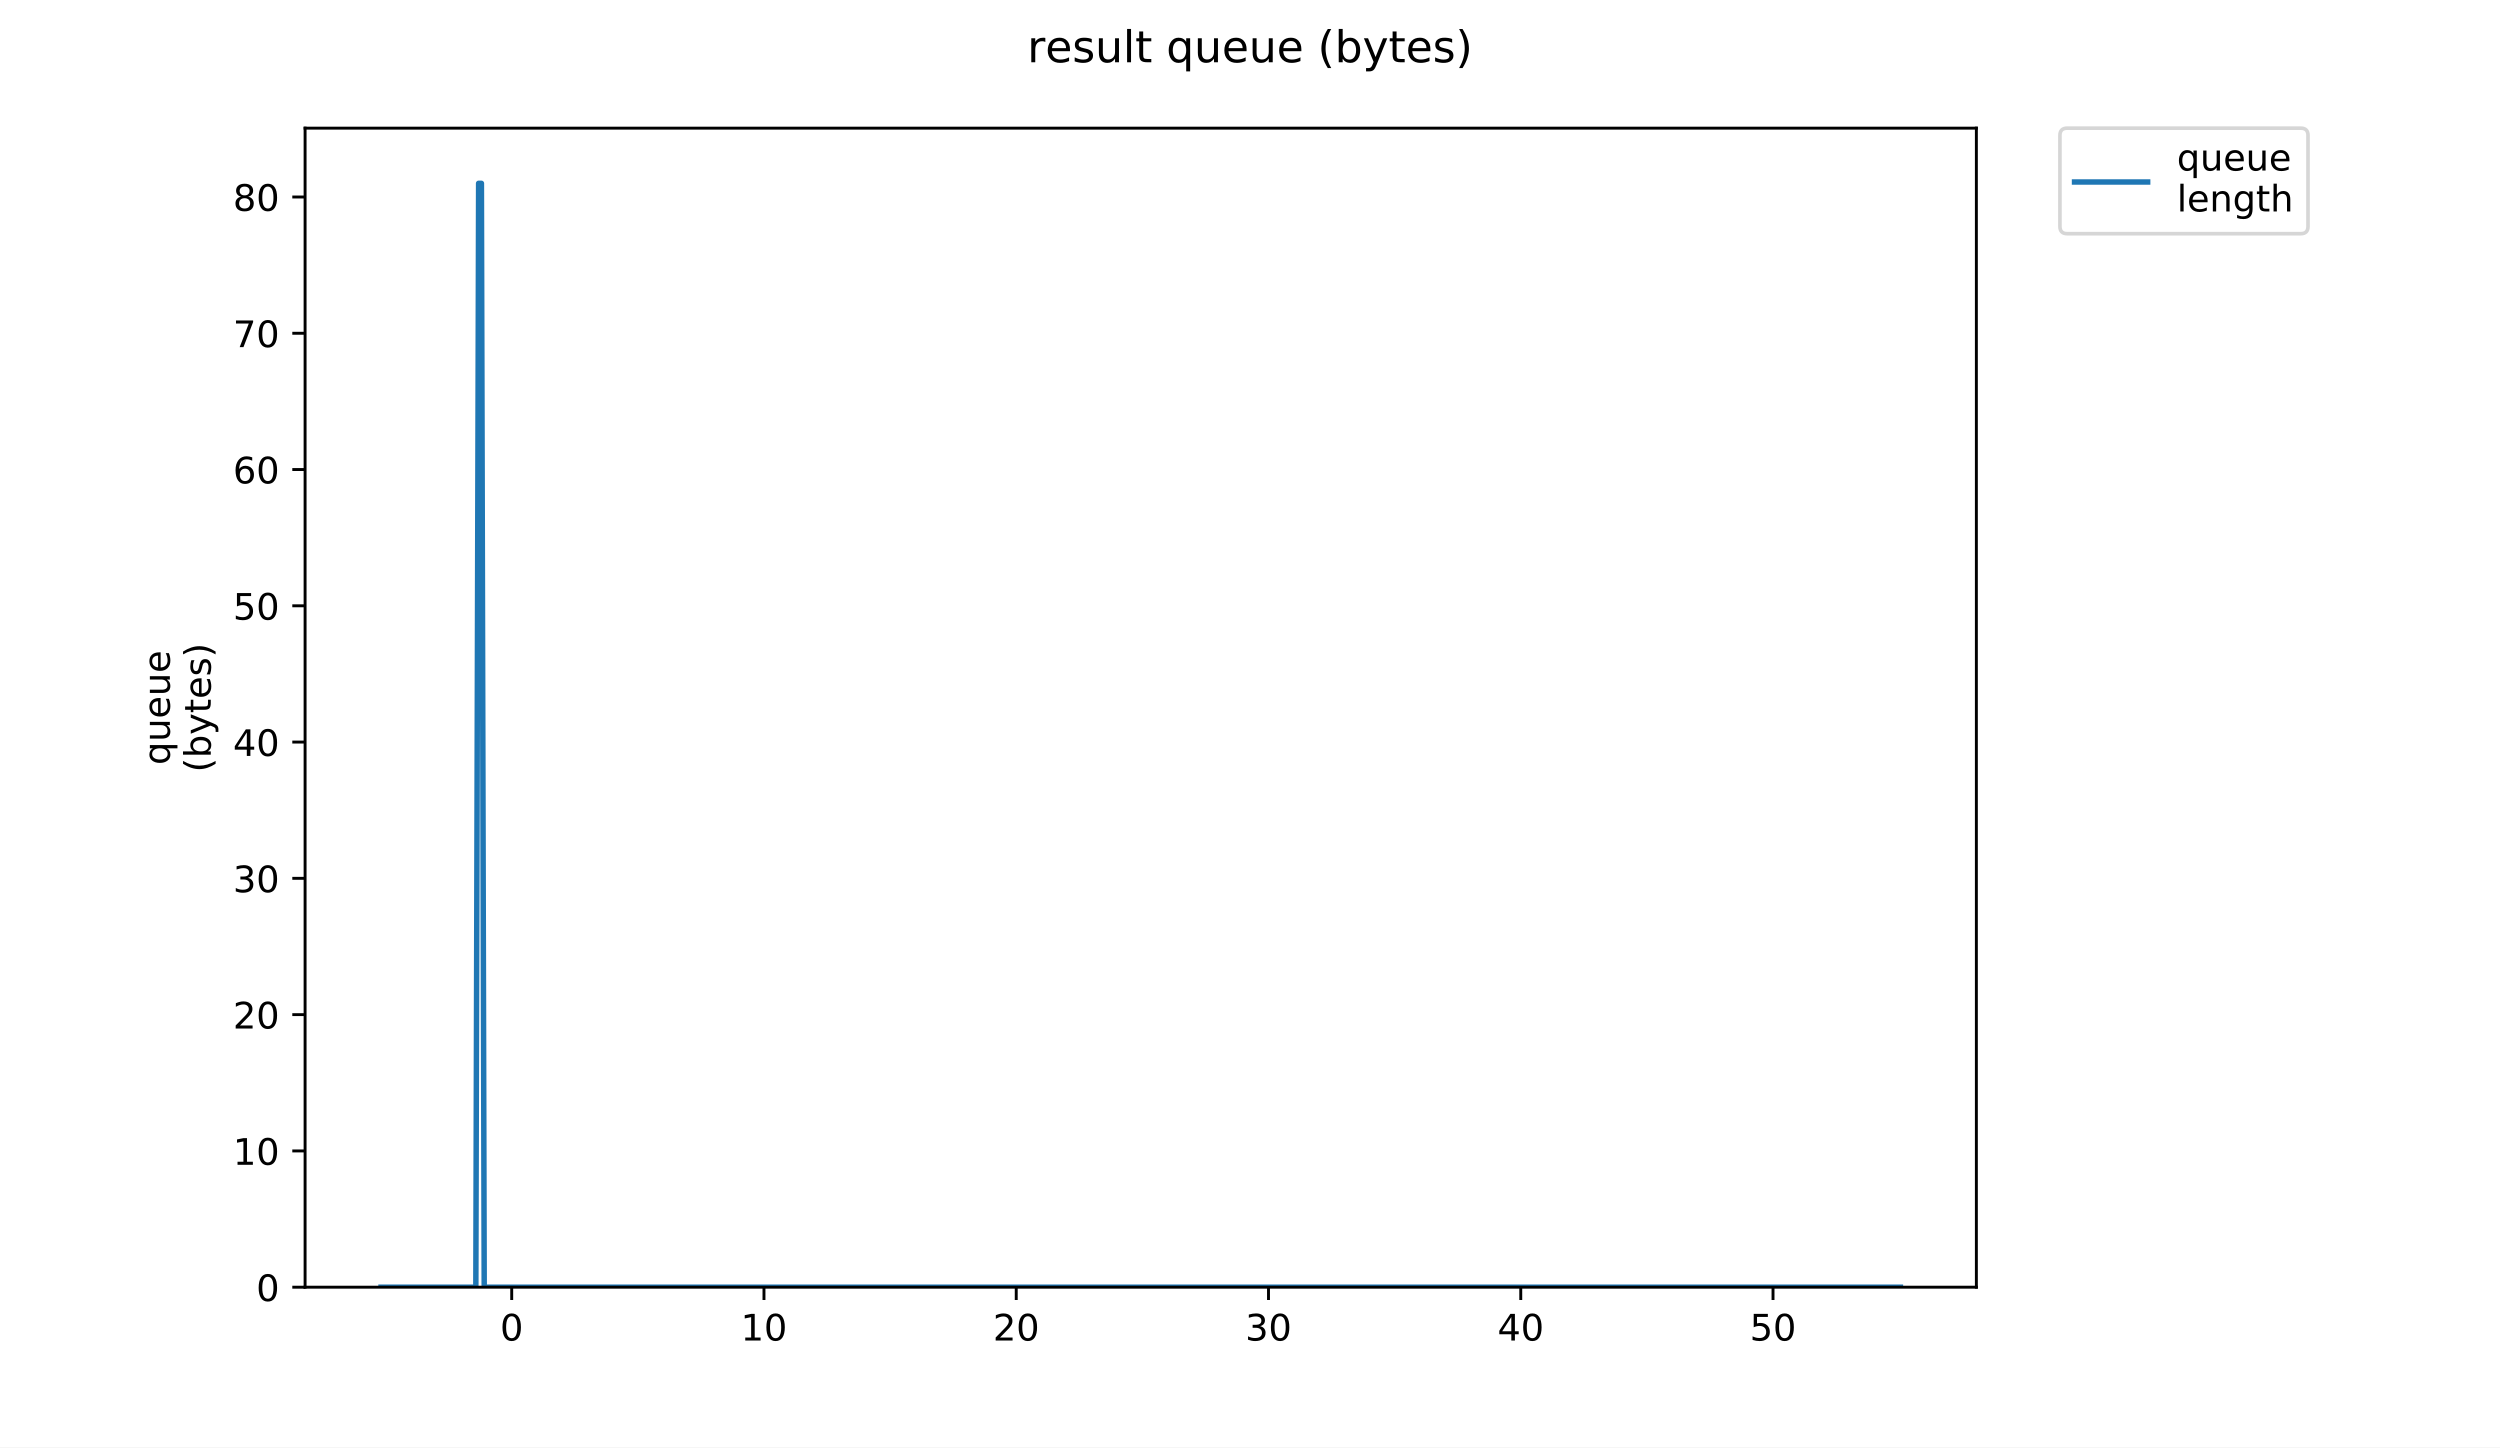
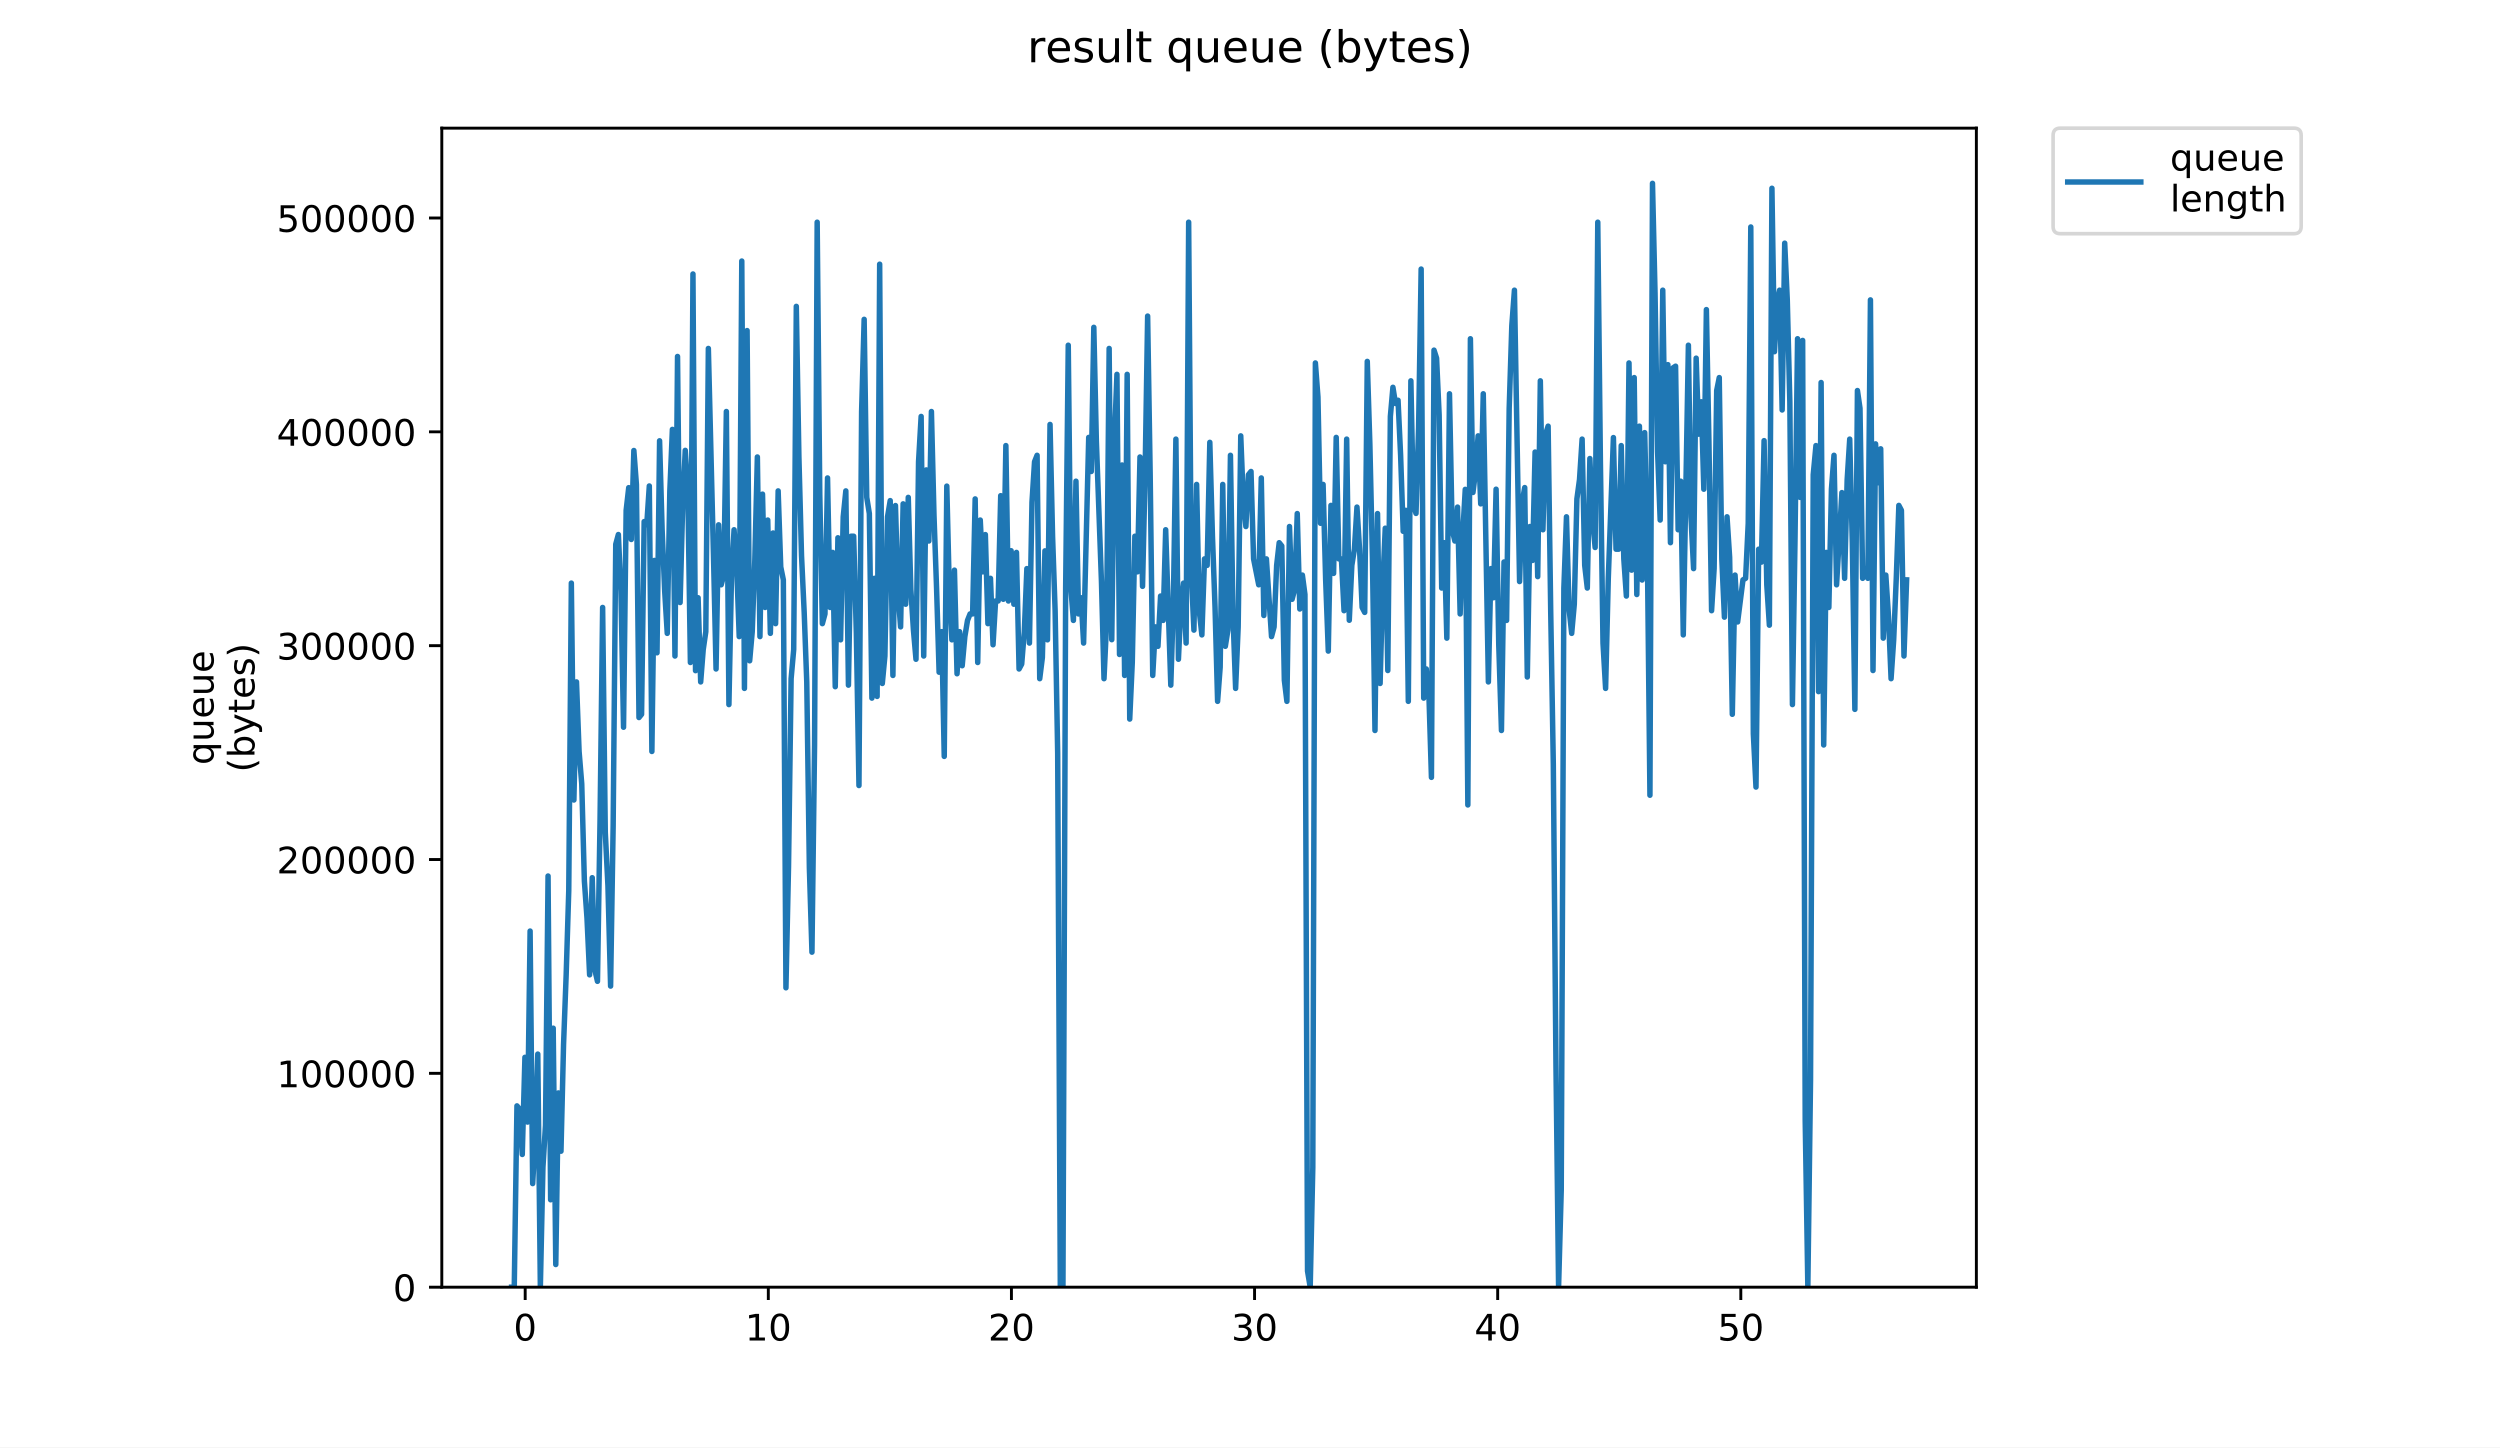
<svg xmlns="http://www.w3.org/2000/svg" xmlns:xlink="http://www.w3.org/1999/xlink" height="396pt" version="1.1" viewBox="0 0 684 396" width="684pt">
  <defs>
    <style type="text/css">
*{stroke-linecap:butt;stroke-linejoin:round;}
  </style>
  </defs>
  <g id="figure_1">
    <g id="patch_1">
      <path d="M 0 396  L 684 396  L 684 0  L 0 0  z " style="fill:#ffffff;" />
    </g>
    <g id="axes_1">
      <g id="patch_2">
-         <path d="M 83.472 352.174  L 540.734 352.174  L 540.734 35.062  L 83.472 35.062  z " style="fill:#ffffff;" />
+         <path d="M 120.879 352.174  L 540.734 352.174  L 540.734 35.062  L 120.879 35.062  z " style="fill:#ffffff;" />
      </g>
      <g id="matplotlib.axis_1">
        <g id="xtick_1">
          <g id="line2d_1">
            <defs>
-               <path d="M 0 0  L 0 3.5  " id="ma165585f47" style="stroke:#000000;stroke-width:0.8;" />
-             </defs>
-             <g>
-               <use style="stroke:#000000;stroke-width:0.8;" x="140.005" xlink:href="#ma165585f47" y="352.174" />
+               <path d="M 0 0  L 0 3.5  " id="m53e3c1ef75" style="stroke:#000000;stroke-width:0.8;" />
+             </defs>
+             <g>
+               <use style="stroke:#000000;stroke-width:0.8;" x="143.691" xlink:href="#m53e3c1ef75" y="352.174" />
            </g>
          </g>
          <g id="text_1">
            <defs>
              <path d="M 31.781 66.406  Q 24.172 66.406 20.328 58.906  Q 16.5 51.422 16.5 36.375  Q 16.5 21.391 20.328 13.891  Q 24.172 6.391 31.781 6.391  Q 39.453 6.391 43.281 13.891  Q 47.125 21.391 47.125 36.375  Q 47.125 51.422 43.281 58.906  Q 39.453 66.406 31.781 66.406  z M 31.781 74.219  Q 44.047 74.219 50.516 64.516  Q 56.984 54.828 56.984 36.375  Q 56.984 17.969 50.516 8.266  Q 44.047 -1.422 31.781 -1.422  Q 19.531 -1.422 13.062 8.266  Q 6.594 17.969 6.594 36.375  Q 6.594 54.828 13.062 64.516  Q 19.531 74.219 31.781 74.219  z " id="DejaVuSans-48" />
            </defs>
-             <g transform="translate(136.8241 366.7726)scale(0.1 -0.1)">
+             <g transform="translate(140.5095 366.7726)scale(0.1 -0.1)">
              <use xlink:href="#DejaVuSans-48" />
            </g>
          </g>
        </g>
        <g id="xtick_2">
          <g id="line2d_2">
            <g>
-               <use style="stroke:#000000;stroke-width:0.8;" x="209.024" xlink:href="#ma165585f47" y="352.174" />
+               <use style="stroke:#000000;stroke-width:0.8;" x="210.21" xlink:href="#m53e3c1ef75" y="352.174" />
            </g>
          </g>
          <g id="text_2">
            <defs>
              <path d="M 12.406 8.297  L 28.516 8.297  L 28.516 63.922  L 10.984 60.406  L 10.984 69.391  L 28.422 72.906  L 38.281 72.906  L 38.281 8.297  L 54.391 8.297  L 54.391 0  L 12.406 0  z " id="DejaVuSans-49" />
            </defs>
-             <g transform="translate(202.6613 366.7726)scale(0.1 -0.1)">
+             <g transform="translate(203.8471 366.7726)scale(0.1 -0.1)">
              <use xlink:href="#DejaVuSans-49" />
              <use x="63.623" xlink:href="#DejaVuSans-48" />
            </g>
          </g>
        </g>
        <g id="xtick_3">
          <g id="line2d_3">
            <g>
-               <use style="stroke:#000000;stroke-width:0.8;" x="278.042" xlink:href="#ma165585f47" y="352.174" />
+               <use style="stroke:#000000;stroke-width:0.8;" x="276.728" xlink:href="#m53e3c1ef75" y="352.174" />
            </g>
          </g>
          <g id="text_3">
            <defs>
              <path d="M 19.188 8.297  L 53.609 8.297  L 53.609 0  L 7.328 0  L 7.328 8.297  Q 12.938 14.109 22.625 23.891  Q 32.328 33.688 34.812 36.531  Q 39.547 41.844 41.422 45.531  Q 43.312 49.219 43.312 52.781  Q 43.312 58.594 39.234 62.25  Q 35.156 65.922 28.609 65.922  Q 23.969 65.922 18.812 64.312  Q 13.672 62.703 7.812 59.422  L 7.812 69.391  Q 13.766 71.781 18.938 73  Q 24.125 74.219 28.422 74.219  Q 39.75 74.219 46.484 68.547  Q 53.219 62.891 53.219 53.422  Q 53.219 48.922 51.531 44.891  Q 49.859 40.875 45.406 35.406  Q 44.188 33.984 37.641 27.219  Q 31.109 20.453 19.188 8.297  z " id="DejaVuSans-50" />
            </defs>
-             <g transform="translate(271.6798 366.7726)scale(0.1 -0.1)">
+             <g transform="translate(270.366 366.7726)scale(0.1 -0.1)">
              <use xlink:href="#DejaVuSans-50" />
              <use x="63.623" xlink:href="#DejaVuSans-48" />
            </g>
          </g>
        </g>
        <g id="xtick_4">
          <g id="line2d_4">
            <g>
-               <use style="stroke:#000000;stroke-width:0.8;" x="347.061" xlink:href="#ma165585f47" y="352.174" />
+               <use style="stroke:#000000;stroke-width:0.8;" x="343.247" xlink:href="#m53e3c1ef75" y="352.174" />
            </g>
          </g>
          <g id="text_4">
            <defs>
              <path d="M 40.578 39.312  Q 47.656 37.797 51.625 33  Q 55.609 28.219 55.609 21.188  Q 55.609 10.406 48.188 4.484  Q 40.766 -1.422 27.094 -1.422  Q 22.516 -1.422 17.656 -0.516  Q 12.797 0.391 7.625 2.203  L 7.625 11.719  Q 11.719 9.328 16.594 8.109  Q 21.484 6.891 26.812 6.891  Q 36.078 6.891 40.938 10.547  Q 45.797 14.203 45.797 21.188  Q 45.797 27.641 41.281 31.266  Q 36.766 34.906 28.719 34.906  L 20.219 34.906  L 20.219 43.016  L 29.109 43.016  Q 36.375 43.016 40.234 45.922  Q 44.094 48.828 44.094 54.297  Q 44.094 59.906 40.109 62.906  Q 36.141 65.922 28.719 65.922  Q 24.656 65.922 20.016 65.031  Q 15.375 64.156 9.812 62.312  L 9.812 71.094  Q 15.438 72.656 20.344 73.438  Q 25.25 74.219 29.594 74.219  Q 40.828 74.219 47.359 69.109  Q 53.906 64.016 53.906 55.328  Q 53.906 49.266 50.438 45.094  Q 46.969 40.922 40.578 39.312  z " id="DejaVuSans-51" />
            </defs>
-             <g transform="translate(340.6983 366.7726)scale(0.1 -0.1)">
+             <g transform="translate(336.8848 366.7726)scale(0.1 -0.1)">
              <use xlink:href="#DejaVuSans-51" />
              <use x="63.623" xlink:href="#DejaVuSans-48" />
            </g>
          </g>
        </g>
        <g id="xtick_5">
          <g id="line2d_5">
            <g>
-               <use style="stroke:#000000;stroke-width:0.8;" x="416.079" xlink:href="#ma165585f47" y="352.174" />
+               <use style="stroke:#000000;stroke-width:0.8;" x="409.766" xlink:href="#m53e3c1ef75" y="352.174" />
            </g>
          </g>
          <g id="text_5">
            <defs>
              <path d="M 37.797 64.312  L 12.891 25.391  L 37.797 25.391  z M 35.203 72.906  L 47.609 72.906  L 47.609 25.391  L 58.016 25.391  L 58.016 17.188  L 47.609 17.188  L 47.609 0  L 37.797 0  L 37.797 17.188  L 4.891 17.188  L 4.891 26.703  z " id="DejaVuSans-52" />
            </defs>
-             <g transform="translate(409.7167 366.7726)scale(0.1 -0.1)">
+             <g transform="translate(403.4037 366.7726)scale(0.1 -0.1)">
              <use xlink:href="#DejaVuSans-52" />
              <use x="63.623" xlink:href="#DejaVuSans-48" />
            </g>
          </g>
        </g>
        <g id="xtick_6">
          <g id="line2d_6">
            <g>
-               <use style="stroke:#000000;stroke-width:0.8;" x="485.098" xlink:href="#ma165585f47" y="352.174" />
+               <use style="stroke:#000000;stroke-width:0.8;" x="476.285" xlink:href="#m53e3c1ef75" y="352.174" />
            </g>
          </g>
          <g id="text_6">
            <defs>
              <path d="M 10.797 72.906  L 49.516 72.906  L 49.516 64.594  L 19.828 64.594  L 19.828 46.734  Q 21.969 47.469 24.109 47.828  Q 26.266 48.188 28.422 48.188  Q 40.625 48.188 47.75 41.5  Q 54.891 34.812 54.891 23.391  Q 54.891 11.625 47.562 5.094  Q 40.234 -1.422 26.906 -1.422  Q 22.312 -1.422 17.547 -0.641  Q 12.797 0.141 7.719 1.703  L 7.719 11.625  Q 12.109 9.234 16.797 8.062  Q 21.484 6.891 26.703 6.891  Q 35.156 6.891 40.078 11.328  Q 45.016 15.766 45.016 23.391  Q 45.016 31 40.078 35.438  Q 35.156 39.891 26.703 39.891  Q 22.75 39.891 18.812 39.016  Q 14.891 38.141 10.797 36.281  z " id="DejaVuSans-53" />
            </defs>
-             <g transform="translate(478.7352 366.7726)scale(0.1 -0.1)">
+             <g transform="translate(469.9226 366.7726)scale(0.1 -0.1)">
              <use xlink:href="#DejaVuSans-53" />
              <use x="63.623" xlink:href="#DejaVuSans-48" />
            </g>
          </g>
        </g>
      </g>
      <g id="matplotlib.axis_2">
        <g id="ytick_1">
          <g id="line2d_7">
            <defs>
-               <path d="M 0 0  L -3.5 0  " id="mde815abb38" style="stroke:#000000;stroke-width:0.8;" />
-             </defs>
-             <g>
-               <use style="stroke:#000000;stroke-width:0.8;" x="83.472" xlink:href="#mde815abb38" y="352.174" />
+               <path d="M 0 0  L -3.5 0  " id="m24e86dc4c8" style="stroke:#000000;stroke-width:0.8;" />
+             </defs>
+             <g>
+               <use style="stroke:#000000;stroke-width:0.8;" x="120.879" xlink:href="#m24e86dc4c8" y="352.174" />
            </g>
          </g>
          <g id="text_7">
-             <g transform="translate(70.10984 355.9734)scale(0.1 -0.1)">
+             <g transform="translate(107.5161 355.9734)scale(0.1 -0.1)">
              <use xlink:href="#DejaVuSans-48" />
            </g>
          </g>
        </g>
        <g id="ytick_2">
          <g id="line2d_8">
            <g>
-               <use style="stroke:#000000;stroke-width:0.8;" x="83.472" xlink:href="#mde815abb38" y="314.889" />
+               <use style="stroke:#000000;stroke-width:0.8;" x="120.879" xlink:href="#m24e86dc4c8" y="293.668" />
            </g>
          </g>
          <g id="text_8">
-             <g transform="translate(63.74734 318.6881)scale(0.1 -0.1)">
+             <g transform="translate(75.70359 297.4672)scale(0.1 -0.1)">
              <use xlink:href="#DejaVuSans-49" />
              <use x="63.623" xlink:href="#DejaVuSans-48" />
+               <use x="127.246" xlink:href="#DejaVuSans-48" />
+               <use x="190.869" xlink:href="#DejaVuSans-48" />
+               <use x="254.492" xlink:href="#DejaVuSans-48" />
+               <use x="318.115" xlink:href="#DejaVuSans-48" />
            </g>
          </g>
        </g>
        <g id="ytick_3">
          <g id="line2d_9">
            <g>
-               <use style="stroke:#000000;stroke-width:0.8;" x="83.472" xlink:href="#mde815abb38" y="277.604" />
+               <use style="stroke:#000000;stroke-width:0.8;" x="120.879" xlink:href="#m24e86dc4c8" y="235.162" />
            </g>
          </g>
          <g id="text_9">
-             <g transform="translate(63.74734 281.4027)scale(0.1 -0.1)">
+             <g transform="translate(75.70359 238.9611)scale(0.1 -0.1)">
              <use xlink:href="#DejaVuSans-50" />
              <use x="63.623" xlink:href="#DejaVuSans-48" />
+               <use x="127.246" xlink:href="#DejaVuSans-48" />
+               <use x="190.869" xlink:href="#DejaVuSans-48" />
+               <use x="254.492" xlink:href="#DejaVuSans-48" />
+               <use x="318.115" xlink:href="#DejaVuSans-48" />
            </g>
          </g>
        </g>
        <g id="ytick_4">
          <g id="line2d_10">
            <g>
-               <use style="stroke:#000000;stroke-width:0.8;" x="83.472" xlink:href="#mde815abb38" y="240.318" />
+               <use style="stroke:#000000;stroke-width:0.8;" x="120.879" xlink:href="#m24e86dc4c8" y="176.656" />
            </g>
          </g>
          <g id="text_10">
-             <g transform="translate(63.74734 244.1174)scale(0.1 -0.1)">
+             <g transform="translate(75.70359 180.4549)scale(0.1 -0.1)">
              <use xlink:href="#DejaVuSans-51" />
              <use x="63.623" xlink:href="#DejaVuSans-48" />
+               <use x="127.246" xlink:href="#DejaVuSans-48" />
+               <use x="190.869" xlink:href="#DejaVuSans-48" />
+               <use x="254.492" xlink:href="#DejaVuSans-48" />
+               <use x="318.115" xlink:href="#DejaVuSans-48" />
            </g>
          </g>
        </g>
        <g id="ytick_5">
          <g id="line2d_11">
            <g>
-               <use style="stroke:#000000;stroke-width:0.8;" x="83.472" xlink:href="#mde815abb38" y="203.033" />
+               <use style="stroke:#000000;stroke-width:0.8;" x="120.879" xlink:href="#m24e86dc4c8" y="118.15" />
            </g>
          </g>
          <g id="text_11">
-             <g transform="translate(63.74734 206.8321)scale(0.1 -0.1)">
+             <g transform="translate(75.70359 121.9488)scale(0.1 -0.1)">
              <use xlink:href="#DejaVuSans-52" />
              <use x="63.623" xlink:href="#DejaVuSans-48" />
+               <use x="127.246" xlink:href="#DejaVuSans-48" />
+               <use x="190.869" xlink:href="#DejaVuSans-48" />
+               <use x="254.492" xlink:href="#DejaVuSans-48" />
+               <use x="318.115" xlink:href="#DejaVuSans-48" />
            </g>
          </g>
        </g>
        <g id="ytick_6">
          <g id="line2d_12">
            <g>
-               <use style="stroke:#000000;stroke-width:0.8;" x="83.472" xlink:href="#mde815abb38" y="165.748" />
+               <use style="stroke:#000000;stroke-width:0.8;" x="120.879" xlink:href="#m24e86dc4c8" y="59.643" />
            </g>
          </g>
          <g id="text_12">
-             <g transform="translate(63.74734 169.5468)scale(0.1 -0.1)">
+             <g transform="translate(75.70359 63.44261)scale(0.1 -0.1)">
              <use xlink:href="#DejaVuSans-53" />
              <use x="63.623" xlink:href="#DejaVuSans-48" />
-             </g>
-           </g>
-         </g>
-         <g id="ytick_7">
-           <g id="line2d_13">
-             <g>
-               <use style="stroke:#000000;stroke-width:0.8;" x="83.472" xlink:href="#mde815abb38" y="128.462" />
-             </g>
-           </g>
-           <g id="text_13">
-             <defs>
-               <path d="M 33.016 40.375  Q 26.375 40.375 22.484 35.828  Q 18.609 31.297 18.609 23.391  Q 18.609 15.531 22.484 10.953  Q 26.375 6.391 33.016 6.391  Q 39.656 6.391 43.531 10.953  Q 47.406 15.531 47.406 23.391  Q 47.406 31.297 43.531 35.828  Q 39.656 40.375 33.016 40.375  z M 52.594 71.297  L 52.594 62.312  Q 48.875 64.062 45.094 64.984  Q 41.312 65.922 37.594 65.922  Q 27.828 65.922 22.672 59.328  Q 17.531 52.734 16.797 39.406  Q 19.672 43.656 24.016 45.922  Q 28.375 48.188 33.594 48.188  Q 44.578 48.188 50.953 41.516  Q 57.328 34.859 57.328 23.391  Q 57.328 12.156 50.688 5.359  Q 44.047 -1.422 33.016 -1.422  Q 20.359 -1.422 13.672 8.266  Q 6.984 17.969 6.984 36.375  Q 6.984 53.656 15.188 63.938  Q 23.391 74.219 37.203 74.219  Q 40.922 74.219 44.703 73.484  Q 48.484 72.75 52.594 71.297  z " id="DejaVuSans-54" />
-             </defs>
-             <g transform="translate(63.74734 132.2615)scale(0.1 -0.1)">
-               <use xlink:href="#DejaVuSans-54" />
-               <use x="63.623" xlink:href="#DejaVuSans-48" />
-             </g>
-           </g>
-         </g>
-         <g id="ytick_8">
-           <g id="line2d_14">
-             <g>
-               <use style="stroke:#000000;stroke-width:0.8;" x="83.472" xlink:href="#mde815abb38" y="91.177" />
-             </g>
-           </g>
-           <g id="text_14">
-             <defs>
-               <path d="M 8.203 72.906  L 55.078 72.906  L 55.078 68.703  L 28.609 0  L 18.312 0  L 43.219 64.594  L 8.203 64.594  z " id="DejaVuSans-55" />
-             </defs>
-             <g transform="translate(63.74734 94.97613)scale(0.1 -0.1)">
-               <use xlink:href="#DejaVuSans-55" />
-               <use x="63.623" xlink:href="#DejaVuSans-48" />
-             </g>
-           </g>
-         </g>
-         <g id="ytick_9">
-           <g id="line2d_15">
-             <g>
-               <use style="stroke:#000000;stroke-width:0.8;" x="83.472" xlink:href="#mde815abb38" y="53.892" />
-             </g>
-           </g>
-           <g id="text_15">
-             <defs>
-               <path d="M 31.781 34.625  Q 24.75 34.625 20.719 30.859  Q 16.703 27.094 16.703 20.516  Q 16.703 13.922 20.719 10.156  Q 24.75 6.391 31.781 6.391  Q 38.812 6.391 42.859 10.172  Q 46.922 13.969 46.922 20.516  Q 46.922 27.094 42.891 30.859  Q 38.875 34.625 31.781 34.625  z M 21.922 38.812  Q 15.578 40.375 12.031 44.719  Q 8.5 49.078 8.5 55.328  Q 8.5 64.062 14.719 69.141  Q 20.953 74.219 31.781 74.219  Q 42.672 74.219 48.875 69.141  Q 55.078 64.062 55.078 55.328  Q 55.078 49.078 51.531 44.719  Q 48 40.375 41.703 38.812  Q 48.828 37.156 52.797 32.312  Q 56.781 27.484 56.781 20.516  Q 56.781 9.906 50.312 4.234  Q 43.844 -1.422 31.781 -1.422  Q 19.734 -1.422 13.25 4.234  Q 6.781 9.906 6.781 20.516  Q 6.781 27.484 10.781 32.312  Q 14.797 37.156 21.922 38.812  z M 18.312 54.391  Q 18.312 48.734 21.844 45.562  Q 25.391 42.391 31.781 42.391  Q 38.141 42.391 41.719 45.562  Q 45.312 48.734 45.312 54.391  Q 45.312 60.062 41.719 63.234  Q 38.141 66.406 31.781 66.406  Q 25.391 66.406 21.844 63.234  Q 18.312 60.062 18.312 54.391  z " id="DejaVuSans-56" />
-             </defs>
-             <g transform="translate(63.74734 57.69081)scale(0.1 -0.1)">
-               <use xlink:href="#DejaVuSans-56" />
-               <use x="63.623" xlink:href="#DejaVuSans-48" />
-             </g>
-           </g>
-         </g>
-         <g id="text_16">
+               <use x="127.246" xlink:href="#DejaVuSans-48" />
+               <use x="190.869" xlink:href="#DejaVuSans-48" />
+               <use x="254.492" xlink:href="#DejaVuSans-48" />
+               <use x="318.115" xlink:href="#DejaVuSans-48" />
+             </g>
+           </g>
+         </g>
+         <g id="text_13">
          <defs>
            <path d="M 14.797 27.297  Q 14.797 17.391 18.875 11.75  Q 22.953 6.109 30.078 6.109  Q 37.203 6.109 41.297 11.75  Q 45.406 17.391 45.406 27.297  Q 45.406 37.203 41.297 42.844  Q 37.203 48.484 30.078 48.484  Q 22.953 48.484 18.875 42.844  Q 14.797 37.203 14.797 27.297  z M 45.406 8.203  Q 42.578 3.328 38.25 0.953  Q 33.938 -1.422 27.875 -1.422  Q 17.969 -1.422 11.734 6.484  Q 5.516 14.406 5.516 27.297  Q 5.516 40.188 11.734 48.094  Q 17.969 56 27.875 56  Q 33.938 56 38.25 53.625  Q 42.578 51.266 45.406 46.391  L 45.406 54.688  L 54.391 54.688  L 54.391 -20.797  L 45.406 -20.797  z " id="DejaVuSans-113" />
            <path d="M 8.5 21.578  L 8.5 54.688  L 17.484 54.688  L 17.484 21.922  Q 17.484 14.156 20.5 10.266  Q 23.531 6.391 29.594 6.391  Q 36.859 6.391 41.078 11.031  Q 45.312 15.672 45.312 23.688  L 45.312 54.688  L 54.297 54.688  L 54.297 0  L 45.312 0  L 45.312 8.406  Q 42.047 3.422 37.719 1  Q 33.406 -1.422 27.688 -1.422  Q 18.266 -1.422 13.375 4.438  Q 8.5 10.297 8.5 21.578  z M 31.109 56  z " id="DejaVuSans-117" />
            <path d="M 56.203 29.594  L 56.203 25.203  L 14.891 25.203  Q 15.484 15.922 20.484 11.062  Q 25.484 6.203 34.422 6.203  Q 39.594 6.203 44.453 7.469  Q 49.312 8.734 54.109 11.281  L 54.109 2.781  Q 49.266 0.734 44.188 -0.344  Q 39.109 -1.422 33.891 -1.422  Q 20.797 -1.422 13.156 6.188  Q 5.516 13.812 5.516 26.812  Q 5.516 40.234 12.766 48.109  Q 20.016 56 32.328 56  Q 43.359 56 49.781 48.891  Q 56.203 41.797 56.203 29.594  z M 47.219 32.234  Q 47.125 39.594 43.094 43.984  Q 39.062 48.391 32.422 48.391  Q 24.906 48.391 20.391 44.141  Q 15.875 39.891 15.188 32.172  z " id="DejaVuSans-101" />
          </defs>
-           <g transform="translate(46.46984 209.2832)rotate(-90)scale(0.1 -0.1)">
+           <g transform="translate(58.42609 209.2832)rotate(-90)scale(0.1 -0.1)">
            <use xlink:href="#DejaVuSans-113" />
            <use x="63.477" xlink:href="#DejaVuSans-117" />
            <use x="126.855" xlink:href="#DejaVuSans-101" />
            <use x="188.379" xlink:href="#DejaVuSans-117" />
            <use x="251.758" xlink:href="#DejaVuSans-101" />
          </g>
          <defs>
            <path d="M 31 75.875  Q 24.469 64.656 21.281 53.656  Q 18.109 42.672 18.109 31.391  Q 18.109 20.125 21.312 9.062  Q 24.516 -2 31 -13.188  L 23.188 -13.188  Q 15.875 -1.703 12.234 9.375  Q 8.594 20.453 8.594 31.391  Q 8.594 42.281 12.203 53.312  Q 15.828 64.359 23.188 75.875  z " id="DejaVuSans-40" />
            <path d="M 48.688 27.297  Q 48.688 37.203 44.609 42.844  Q 40.531 48.484 33.406 48.484  Q 26.266 48.484 22.188 42.844  Q 18.109 37.203 18.109 27.297  Q 18.109 17.391 22.188 11.75  Q 26.266 6.109 33.406 6.109  Q 40.531 6.109 44.609 11.75  Q 48.688 17.391 48.688 27.297  z M 18.109 46.391  Q 20.953 51.266 25.266 53.625  Q 29.594 56 35.594 56  Q 45.562 56 51.781 48.094  Q 58.016 40.188 58.016 27.297  Q 58.016 14.406 51.781 6.484  Q 45.562 -1.422 35.594 -1.422  Q 29.594 -1.422 25.266 0.953  Q 20.953 3.328 18.109 8.203  L 18.109 0  L 9.078 0  L 9.078 75.984  L 18.109 75.984  z " id="DejaVuSans-98" />
            <path d="M 32.172 -5.078  Q 28.375 -14.844 24.75 -17.812  Q 21.141 -20.797 15.094 -20.797  L 7.906 -20.797  L 7.906 -13.281  L 13.188 -13.281  Q 16.891 -13.281 18.938 -11.516  Q 21 -9.766 23.484 -3.219  L 25.094 0.875  L 2.984 54.688  L 12.5 54.688  L 29.594 11.922  L 46.688 54.688  L 56.203 54.688  z " id="DejaVuSans-121" />
            <path d="M 18.312 70.219  L 18.312 54.688  L 36.812 54.688  L 36.812 47.703  L 18.312 47.703  L 18.312 18.016  Q 18.312 11.328 20.141 9.422  Q 21.969 7.516 27.594 7.516  L 36.812 7.516  L 36.812 0  L 27.594 0  Q 17.188 0 13.234 3.875  Q 9.281 7.766 9.281 18.016  L 9.281 47.703  L 2.688 47.703  L 2.688 54.688  L 9.281 54.688  L 9.281 70.219  z " id="DejaVuSans-116" />
            <path d="M 44.281 53.078  L 44.281 44.578  Q 40.484 46.531 36.375 47.5  Q 32.281 48.484 27.875 48.484  Q 21.188 48.484 17.844 46.438  Q 14.5 44.391 14.5 40.281  Q 14.5 37.156 16.891 35.375  Q 19.281 33.594 26.516 31.984  L 29.594 31.297  Q 39.156 29.25 43.188 25.516  Q 47.219 21.781 47.219 15.094  Q 47.219 7.469 41.188 3.016  Q 35.156 -1.422 24.609 -1.422  Q 20.219 -1.422 15.453 -0.562  Q 10.688 0.297 5.422 2  L 5.422 11.281  Q 10.406 8.688 15.234 7.391  Q 20.062 6.109 24.812 6.109  Q 31.156 6.109 34.562 8.281  Q 37.984 10.453 37.984 14.406  Q 37.984 18.062 35.516 20.016  Q 33.062 21.969 24.703 23.781  L 21.578 24.516  Q 13.234 26.266 9.516 29.906  Q 5.812 33.547 5.812 39.891  Q 5.812 47.609 11.281 51.797  Q 16.75 56 26.812 56  Q 31.781 56 36.172 55.266  Q 40.578 54.547 44.281 53.078  z " id="DejaVuSans-115" />
            <path d="M 8.016 75.875  L 15.828 75.875  Q 23.141 64.359 26.781 53.312  Q 30.422 42.281 30.422 31.391  Q 30.422 20.453 26.781 9.375  Q 23.141 -1.703 15.828 -13.188  L 8.016 -13.188  Q 14.5 -2 17.703 9.062  Q 20.906 20.125 20.906 31.391  Q 20.906 42.672 17.703 53.656  Q 14.5 64.656 8.016 75.875  z " id="DejaVuSans-41" />
          </defs>
-           <g transform="translate(57.66766 211.2949)rotate(-90)scale(0.1 -0.1)">
+           <g transform="translate(69.62391 211.2949)rotate(-90)scale(0.1 -0.1)">
            <use xlink:href="#DejaVuSans-40" />
            <use x="39.014" xlink:href="#DejaVuSans-98" />
            <use x="102.49" xlink:href="#DejaVuSans-121" />
            <use x="161.67" xlink:href="#DejaVuSans-116" />
            <use x="200.879" xlink:href="#DejaVuSans-101" />
            <use x="262.402" xlink:href="#DejaVuSans-115" />
            <use x="314.502" xlink:href="#DejaVuSans-41" />
          </g>
        </g>
      </g>
-       <g id="line2d_16">
-         <path clip-path="url(#pf7bd24db0e)" d="M 104.257 352.174  L 130.188 352.174  L 130.951 50.163  L 131.714 50.163  L 132.48 352.174  L 519.949 352.174  L 519.949 352.174  " style="fill:none;stroke:#1f77b4;stroke-linecap:square;stroke-width:1.5;" />
+       <g id="line2d_13">
+         <path clip-path="url(#p0a18236af6)" d="M 139.963 352.174  L 140.7 352.174  L 141.437 302.57  L 142.176 303.456  L 142.893 315.857  L 143.619 289.284  L 144.338 306.999  L 145.037 254.738  L 145.737 323.829  L 146.436 311.435  L 147.138 288.398  L 147.839 352.174  L 148.547 319.4  L 149.246 307.885  L 149.949 239.68  L 150.651 328.258  L 151.356 281.312  L 152.06 345.974  L 152.778 299.027  L 153.484 314.971  L 154.189 285.74  L 154.902 266.717  L 155.611 243.686  L 156.317 159.537  L 157.018 218.884  L 157.726 186.574  L 158.44 205.598  L 159.165 214.455  L 159.884 241.029  L 160.6 251.195  L 161.317 266.717  L 162.035 240.142  L 162.753 265.367  L 163.466 268.488  L 164.175 224.199  L 164.879 166.201  L 165.605 227.742  L 166.331 242.337  L 167.058 269.796  L 167.759 225.932  L 168.467 148.907  L 169.183 146.25  L 169.89 161.772  L 170.599 198.975  L 171.313 139.627  L 172.018 133.427  L 172.72 147.599  L 173.422 123.261  L 174.124 132.58  L 174.826 196.317  L 175.534 195.431  L 176.24 142.707  L 176.946 143.593  L 177.651 132.963  L 178.353 205.598  L 179.056 153.336  L 179.759 178.602  L 180.461 120.603  L 181.158 144.942  L 181.86 161.772  L 182.56 173.287  L 183.265 134.312  L 183.964 117.483  L 184.668 179.487  L 185.371 97.532  L 186.078 164.852  L 186.778 138.372  L 187.483 123.22  L 188.183 133.849  L 188.89 181.259  L 189.593 74.965  L 190.296 183.494  L 191.002 163.543  L 191.705 186.574  L 192.403 177.716  L 193.107 172.824  L 193.805 95.338  L 195.21 152.028  L 195.913 183.031  L 196.611 143.593  L 197.318 160  L 198.028 157.343  L 198.732 112.59  L 199.432 192.774  L 200.136 157.806  L 200.84 144.942  L 201.545 154.685  L 202.249 174.173  L 202.951 71.422  L 203.677 188.345  L 204.405 90.446  L 205.108 180.796  L 205.811 172.824  L 206.513 153.336  L 207.216 125.032  L 207.919 174.173  L 208.624 135.198  L 209.334 166.201  L 210.054 142.285  L 210.769 173.287  L 211.5 145.828  L 212.201 170.63  L 212.902 134.312  L 213.61 155.108  L 214.323 158.651  L 215.033 270.26  L 215.741 237.022  L 216.449 185.688  L 217.156 177.716  L 217.869 83.823  L 218.579 124.991  L 219.298 152.028  L 220.026 167.55  L 220.729 186.574  L 221.443 237.486  L 222.15 260.511  L 222.865 203.826  L 223.578 60.792  L 224.291 135.198  L 224.997 170.63  L 225.709 167.972  L 226.415 130.769  L 227.119 166.201  L 227.818 151.142  L 228.525 187.882  L 229.253 147.136  L 229.983 175.058  L 230.702 141.399  L 231.417 134.312  L 232.13 187.459  L 232.843 146.713  L 233.566 146.713  L 234.293 173.287  L 235.012 214.919  L 235.732 112.59  L 236.432 87.371  L 237.144 136.084  L 237.851 140.513  L 238.553 191.003  L 239.255 158.229  L 239.978 190.539  L 240.676 72.283  L 241.396 186.996  L 242.107 179.487  L 242.828 141.399  L 243.562 136.97  L 244.298 184.802  L 244.998 138.319  L 245.699 162.211  L 246.401 171.515  L 247.098 137.856  L 247.795 165.315  L 248.501 136.084  L 249.207 161.308  L 249.915 172.401  L 250.612 180.373  L 251.312 126.34  L 252.024 113.939  L 252.727 179.487  L 253.43 128.575  L 254.133 148.022  L 254.836 112.59  L 255.539 140.935  L 256.242 160.886  L 256.939 183.916  L 257.647 172.824  L 258.345 206.947  L 259.043 133.004  L 259.741 161.772  L 260.438 175.058  L 261.135 155.994  L 261.845 184.339  L 262.541 172.824  L 263.257 182.145  L 263.984 174.173  L 264.711 169.744  L 265.409 167.972  L 266.107 167.972  L 266.805 136.506  L 267.502 181.259  L 268.199 142.285  L 268.896 156.457  L 269.594 146.266  L 270.291 170.63  L 270.993 158.229  L 271.692 176.408  L 272.393 164.429  L 273.093 164.429  L 273.793 135.621  L 274.494 163.966  L 275.204 121.911  L 275.904 164.429  L 276.637 150.679  L 277.396 165.315  L 278.105 151.142  L 278.815 183.031  L 279.538 181.681  L 280.251 172.824  L 280.951 155.571  L 281.653 175.944  L 282.35 137.392  L 283.049 126.34  L 283.748 124.569  L 284.468 185.688  L 285.191 179.91  L 285.893 150.72  L 286.59 175.058  L 287.287 116.128  L 287.984 146.713  L 288.681 167.086  L 289.38 206.061  L 290.099 352.174  L 290.823 352.174  L 291.56 160.886  L 292.274 94.452  L 292.987 160.886  L 293.684 169.744  L 294.381 131.655  L 295.078 167.972  L 295.775 163.543  L 296.472 175.944  L 297.87 119.677  L 298.569 128.998  L 299.266 89.56  L 299.963 120.603  L 301.357 159.114  L 302.054 185.688  L 302.757 170.63  L 303.463 95.338  L 304.176 175.018  L 304.891 120.603  L 305.595 102.424  L 306.298 179.065  L 306.999 127.226  L 307.696 184.802  L 308.393 102.424  L 309.092 196.74  L 309.791 181.259  L 310.497 146.713  L 311.202 156.457  L 311.9 125.032  L 312.598 160.423  L 313.294 129.884  L 313.992 86.48  L 314.689 129.884  L 315.387 184.802  L 316.112 171.515  L 316.817 176.83  L 317.533 163.08  L 318.232 169.744  L 318.93 144.942  L 320.329 187.459  L 321.025 165.315  L 321.722 120.14  L 322.419 180.373  L 323.116 165.315  L 323.815 159.537  L 324.517 175.944  L 325.216 60.792  L 325.92 156.457  L 326.659 172.401  L 327.393 132.541  L 328.113 167.086  L 328.832 173.709  L 329.552 152.914  L 330.276 154.685  L 331.005 121.026  L 331.727 146.713  L 332.434 166.201  L 333.134 191.888  L 333.837 182.567  L 334.54 132.541  L 335.25 176.83  L 335.949 172.401  L 336.649 124.569  L 337.358 168.858  L 338.063 188.345  L 338.765 171.515  L 339.469 119.254  L 340.174 136.97  L 340.875 144.056  L 341.574 129.884  L 342.277 128.998  L 342.979 152.914  L 344.384 160  L 345.089 130.769  L 345.788 168.395  L 346.487 152.914  L 347.889 174.173  L 348.589 171.515  L 349.289 154.685  L 349.989 148.479  L 350.692 149.371  L 351.395 186.11  L 352.095 191.888  L 352.803 144.056  L 353.512 163.966  L 354.22 161.308  L 354.927 140.513  L 355.627 166.623  L 356.331 157.343  L 357.032 162.658  L 357.738 347.745  L 358.473 352.174  L 359.183 319.4  L 359.887 99.304  L 360.591 108.625  L 361.294 143.17  L 361.996 132.541  L 362.697 158.651  L 363.42 178.138  L 364.15 138.278  L 364.87 156.879  L 365.585 119.677  L 366.299 152.914  L 367.012 152.914  L 367.726 167.086  L 368.448 120.14  L 369.162 169.703  L 369.86 154.685  L 370.565 150.257  L 371.266 138.741  L 371.972 150.257  L 372.681 166.201  L 373.383 167.55  L 374.086 98.881  L 374.792 121.448  L 375.492 152.451  L 376.192 199.86  L 376.893 140.513  L 377.598 186.996  L 378.303 160.423  L 379.003 144.519  L 379.702 183.453  L 380.403 113.939  L 381.103 105.967  L 381.804 110.396  L 382.507 109.511  L 383.207 124.569  L 383.911 145.364  L 384.613 139.627  L 385.315 191.888  L 386.014 104.196  L 386.72 138.278  L 387.42 140.472  L 388.125 117.019  L 388.826 73.616  L 389.526 191.003  L 390.23 183.031  L 390.935 189.653  L 391.64 212.684  L 392.345 95.801  L 393.047 97.995  L 393.747 113.476  L 394.447 160.886  L 395.152 148.479  L 395.853 174.595  L 396.579 107.74  L 397.315 144.942  L 398.046 148.022  L 398.784 138.741  L 399.494 167.972  L 400.193 146.291  L 400.896 133.89  L 401.601 220.233  L 402.301 92.681  L 403.001 134.735  L 403.708 128.998  L 404.412 119.254  L 405.122 137.856  L 405.822 107.74  L 407.218 186.574  L 407.916 155.571  L 408.618 163.543  L 409.329 133.849  L 410.056 176.367  L 410.795 199.86  L 411.499 153.761  L 412.201 169.744  L 412.911 111.745  L 413.629 89.138  L 414.349 79.394  L 415.754 159.114  L 416.456 137.433  L 417.161 133.402  L 417.868 185.225  L 418.578 144.056  L 419.297 153.336  L 419.998 123.683  L 420.714 157.765  L 421.434 104.196  L 422.144 144.942  L 422.861 118.807  L 423.568 116.597  L 424.277 167.509  L 424.986 209.141  L 425.707 291.055  L 426.428 352.174  L 427.157 325.601  L 427.872 160.886  L 428.586 141.399  L 429.299 166.623  L 430.012 173.287  L 430.728 165.315  L 431.438 136.506  L 432.153 131.192  L 432.867 120.14  L 433.574 154.685  L 434.286 160.886  L 434.987 125.455  L 435.704 141.821  L 436.426 149.793  L 437.15 60.792  L 437.869 126.34  L 438.578 175.944  L 439.292 188.345  L 440.028 158.229  L 441.429 119.722  L 442.147 150.257  L 442.865 150.257  L 443.569 121.911  L 444.273 152.914  L 444.976 163.08  L 445.692 99.304  L 446.404 155.994  L 447.119 103.31  L 447.829 162.658  L 448.54 116.597  L 449.284 158.692  L 449.986 118.368  L 450.687 148.479  L 451.422 217.576  L 452.121 50.163  L 452.82 80.28  L 453.52 123.683  L 454.224 142.285  L 454.93 79.394  L 455.631 126.34  L 456.331 99.767  L 457.033 148.479  L 457.735 100.653  L 458.437 100.189  L 459.138 144.942  L 459.842 131.655  L 460.543 173.709  L 461.944 94.452  L 462.648 141.399  L 463.364 155.571  L 464.067 97.995  L 464.767 118.791  L 465.466 109.933  L 466.166 133.849  L 466.865 84.709  L 467.564 121.026  L 468.288 167.086  L 468.987 155.571  L 469.686 106.853  L 470.389 103.31  L 471.089 152.914  L 471.801 168.858  L 472.512 141.399  L 473.228 152.451  L 473.959 195.431  L 474.71 157.343  L 475.418 170.166  L 476.876 158.651  L 477.598 158.229  L 478.313 143.17  L 479.016 62.101  L 479.713 200.746  L 480.436 215.341  L 481.175 150.257  L 481.918 153.8  L 482.656 120.562  L 483.393 160  L 484.1 171.052  L 484.799 51.512  L 485.498 96.224  L 486.196 82.937  L 486.894 79.394  L 487.596 112.168  L 488.295 66.53  L 489 82.051  L 489.699 109.974  L 490.408 192.774  L 491.108 148.022  L 491.811 92.681  L 492.509 136.084  L 493.207 93.144  L 493.905 306.577  L 494.625 352.174  L 495.362 295.484  L 496.099 129.884  L 496.845 121.911  L 497.551 189.231  L 498.255 104.659  L 498.964 203.826  L 499.667 151.142  L 500.374 166.201  L 501.078 133.849  L 501.78 124.569  L 502.484 160  L 503.946 134.776  L 504.685 158.229  L 505.384 131.233  L 506.082 120.14  L 506.789 148.479  L 507.491 194.082  L 508.192 106.853  L 508.893 111.705  L 509.617 158.229  L 510.348 155.571  L 511.047 158.229  L 511.752 82.051  L 512.452 183.453  L 513.153 121.448  L 513.857 132.078  L 514.56 122.797  L 515.259 174.595  L 515.959 157.343  L 516.676 168.395  L 517.397 185.688  L 518.113 175.058  L 518.818 158.229  L 519.523 138.278  L 520.227 139.627  L 520.928 179.487  L 521.65 158.651  L 521.65 158.651  " style="fill:none;stroke:#1f77b4;stroke-linecap:square;stroke-width:1.5;" />
      </g>
      <g id="patch_3">
-         <path d="M 83.472 352.174  L 83.472 35.062  " style="fill:none;stroke:#000000;stroke-linecap:square;stroke-linejoin:miter;stroke-width:0.8;" />
+         <path d="M 120.879 352.174  L 120.879 35.062  " style="fill:none;stroke:#000000;stroke-linecap:square;stroke-linejoin:miter;stroke-width:0.8;" />
      </g>
      <g id="patch_4">
        <path d="M 540.734 352.174  L 540.734 35.062  " style="fill:none;stroke:#000000;stroke-linecap:square;stroke-linejoin:miter;stroke-width:0.8;" />
      </g>
      <g id="patch_5">
-         <path d="M 83.472 352.174  L 540.734 352.174  " style="fill:none;stroke:#000000;stroke-linecap:square;stroke-linejoin:miter;stroke-width:0.8;" />
+         <path d="M 120.879 352.174  L 540.734 352.174  " style="fill:none;stroke:#000000;stroke-linecap:square;stroke-linejoin:miter;stroke-width:0.8;" />
      </g>
      <g id="patch_6">
-         <path d="M 83.472 35.062  L 540.734 35.062  " style="fill:none;stroke:#000000;stroke-linecap:square;stroke-linejoin:miter;stroke-width:0.8;" />
+         <path d="M 120.879 35.062  L 540.734 35.062  " style="fill:none;stroke:#000000;stroke-linecap:square;stroke-linejoin:miter;stroke-width:0.8;" />
      </g>
      <g id="legend_1">
        <g id="patch_7">
-           <path d="M 565.597 63.938  L 629.472 63.938  Q 631.472 63.938 631.472 61.938  L 631.472 37.062  Q 631.472 35.062 629.472 35.062  L 565.597 35.062  Q 563.597 35.062 563.597 37.062  L 563.597 61.938  Q 563.597 63.938 565.597 63.938  z " style="fill:#ffffff;opacity:0.8;stroke:#cccccc;stroke-linejoin:miter;" />
-         </g>
-         <g id="line2d_17">
-           <path d="M 567.597 49.8  L 587.597 49.8  " style="fill:none;stroke:#1f77b4;stroke-linecap:square;stroke-width:1.5;" />
-         </g>
-         <g id="line2d_18" />
-         <g id="text_17">
-           <g transform="translate(595.5971 46.66094)scale(0.1 -0.1)">
+           <path d="M 563.727 63.938  L 627.602 63.938  Q 629.602 63.938 629.602 61.938  L 629.602 37.062  Q 629.602 35.062 627.602 35.062  L 563.727 35.062  Q 561.727 35.062 561.727 37.062  L 561.727 61.938  Q 561.727 63.938 563.727 63.938  z " style="fill:#ffffff;opacity:0.8;stroke:#cccccc;stroke-linejoin:miter;" />
+         </g>
+         <g id="line2d_14">
+           <path d="M 565.727 49.8  L 585.727 49.8  " style="fill:none;stroke:#1f77b4;stroke-linecap:square;stroke-width:1.5;" />
+         </g>
+         <g id="line2d_15" />
+         <g id="text_14">
+           <g transform="translate(593.7268 46.66094)scale(0.1 -0.1)">
            <use xlink:href="#DejaVuSans-113" />
            <use x="63.477" xlink:href="#DejaVuSans-117" />
            <use x="126.855" xlink:href="#DejaVuSans-101" />
            <use x="188.379" xlink:href="#DejaVuSans-117" />
            <use x="251.758" xlink:href="#DejaVuSans-101" />
          </g>
          <defs>
            <path d="M 9.422 75.984  L 18.406 75.984  L 18.406 0  L 9.422 0  z " id="DejaVuSans-108" />
            <path d="M 54.891 33.016  L 54.891 0  L 45.906 0  L 45.906 32.719  Q 45.906 40.484 42.875 44.328  Q 39.844 48.188 33.797 48.188  Q 26.516 48.188 22.312 43.547  Q 18.109 38.922 18.109 30.906  L 18.109 0  L 9.078 0  L 9.078 54.688  L 18.109 54.688  L 18.109 46.188  Q 21.344 51.125 25.703 53.562  Q 30.078 56 35.797 56  Q 45.219 56 50.047 50.172  Q 54.891 44.344 54.891 33.016  z " id="DejaVuSans-110" />
            <path d="M 45.406 27.984  Q 45.406 37.75 41.375 43.109  Q 37.359 48.484 30.078 48.484  Q 22.859 48.484 18.828 43.109  Q 14.797 37.75 14.797 27.984  Q 14.797 18.266 18.828 12.891  Q 22.859 7.516 30.078 7.516  Q 37.359 7.516 41.375 12.891  Q 45.406 18.266 45.406 27.984  z M 54.391 6.781  Q 54.391 -7.172 48.188 -13.984  Q 42 -20.797 29.203 -20.797  Q 24.469 -20.797 20.266 -20.094  Q 16.062 -19.391 12.109 -17.922  L 12.109 -9.188  Q 16.062 -11.328 19.922 -12.344  Q 23.781 -13.375 27.781 -13.375  Q 36.625 -13.375 41.016 -8.766  Q 45.406 -4.156 45.406 5.172  L 45.406 9.625  Q 42.625 4.781 38.281 2.391  Q 33.938 0 27.875 0  Q 17.828 0 11.672 7.656  Q 5.516 15.328 5.516 27.984  Q 5.516 40.672 11.672 48.328  Q 17.828 56 27.875 56  Q 33.938 56 38.281 53.609  Q 42.625 51.219 45.406 46.391  L 45.406 54.688  L 54.391 54.688  z " id="DejaVuSans-103" />
            <path d="M 54.891 33.016  L 54.891 0  L 45.906 0  L 45.906 32.719  Q 45.906 40.484 42.875 44.328  Q 39.844 48.188 33.797 48.188  Q 26.516 48.188 22.312 43.547  Q 18.109 38.922 18.109 30.906  L 18.109 0  L 9.078 0  L 9.078 75.984  L 18.109 75.984  L 18.109 46.188  Q 21.344 51.125 25.703 53.562  Q 30.078 56 35.797 56  Q 45.219 56 50.047 50.172  Q 54.891 44.344 54.891 33.016  z " id="DejaVuSans-104" />
          </defs>
-           <g transform="translate(595.5971 57.85875)scale(0.1 -0.1)">
+           <g transform="translate(593.7268 57.85875)scale(0.1 -0.1)">
            <use xlink:href="#DejaVuSans-108" />
            <use x="27.783" xlink:href="#DejaVuSans-101" />
            <use x="89.307" xlink:href="#DejaVuSans-110" />
            <use x="152.686" xlink:href="#DejaVuSans-103" />
            <use x="216.162" xlink:href="#DejaVuSans-116" />
            <use x="255.371" xlink:href="#DejaVuSans-104" />
          </g>
        </g>
      </g>
    </g>
-     <g id="text_18">
+     <g id="text_15">
      <defs>
        <path d="M 41.109 46.297  Q 39.594 47.172 37.812 47.578  Q 36.031 48 33.891 48  Q 26.266 48 22.188 43.047  Q 18.109 38.094 18.109 28.812  L 18.109 0  L 9.078 0  L 9.078 54.688  L 18.109 54.688  L 18.109 46.188  Q 20.953 51.172 25.484 53.578  Q 30.031 56 36.531 56  Q 37.453 56 38.578 55.875  Q 39.703 55.766 41.062 55.516  z " id="DejaVuSans-114" />
        <path id="DejaVuSans-32" />
      </defs>
      <g transform="translate(281.0728 17.03813)scale(0.12 -0.12)">
        <use xlink:href="#DejaVuSans-114" />
        <use x="41.082" xlink:href="#DejaVuSans-101" />
        <use x="102.605" xlink:href="#DejaVuSans-115" />
        <use x="154.705" xlink:href="#DejaVuSans-117" />
        <use x="218.084" xlink:href="#DejaVuSans-108" />
        <use x="245.867" xlink:href="#DejaVuSans-116" />
        <use x="285.076" xlink:href="#DejaVuSans-32" />
        <use x="316.863" xlink:href="#DejaVuSans-113" />
        <use x="380.34" xlink:href="#DejaVuSans-117" />
        <use x="443.719" xlink:href="#DejaVuSans-101" />
        <use x="505.242" xlink:href="#DejaVuSans-117" />
        <use x="568.621" xlink:href="#DejaVuSans-101" />
        <use x="630.145" xlink:href="#DejaVuSans-32" />
        <use x="661.932" xlink:href="#DejaVuSans-40" />
        <use x="700.945" xlink:href="#DejaVuSans-98" />
        <use x="764.422" xlink:href="#DejaVuSans-121" />
        <use x="823.602" xlink:href="#DejaVuSans-116" />
        <use x="862.811" xlink:href="#DejaVuSans-101" />
        <use x="924.334" xlink:href="#DejaVuSans-115" />
        <use x="976.434" xlink:href="#DejaVuSans-41" />
      </g>
    </g>
  </g>
  <defs>
-     <clipPath id="pf7bd24db0e">
-       <rect height="317.112" width="457.262" x="83.472" y="35.062" />
+     <clipPath id="p0a18236af6">
+       <rect height="317.112" width="419.855" x="120.879" y="35.062" />
    </clipPath>
  </defs>
</svg>
